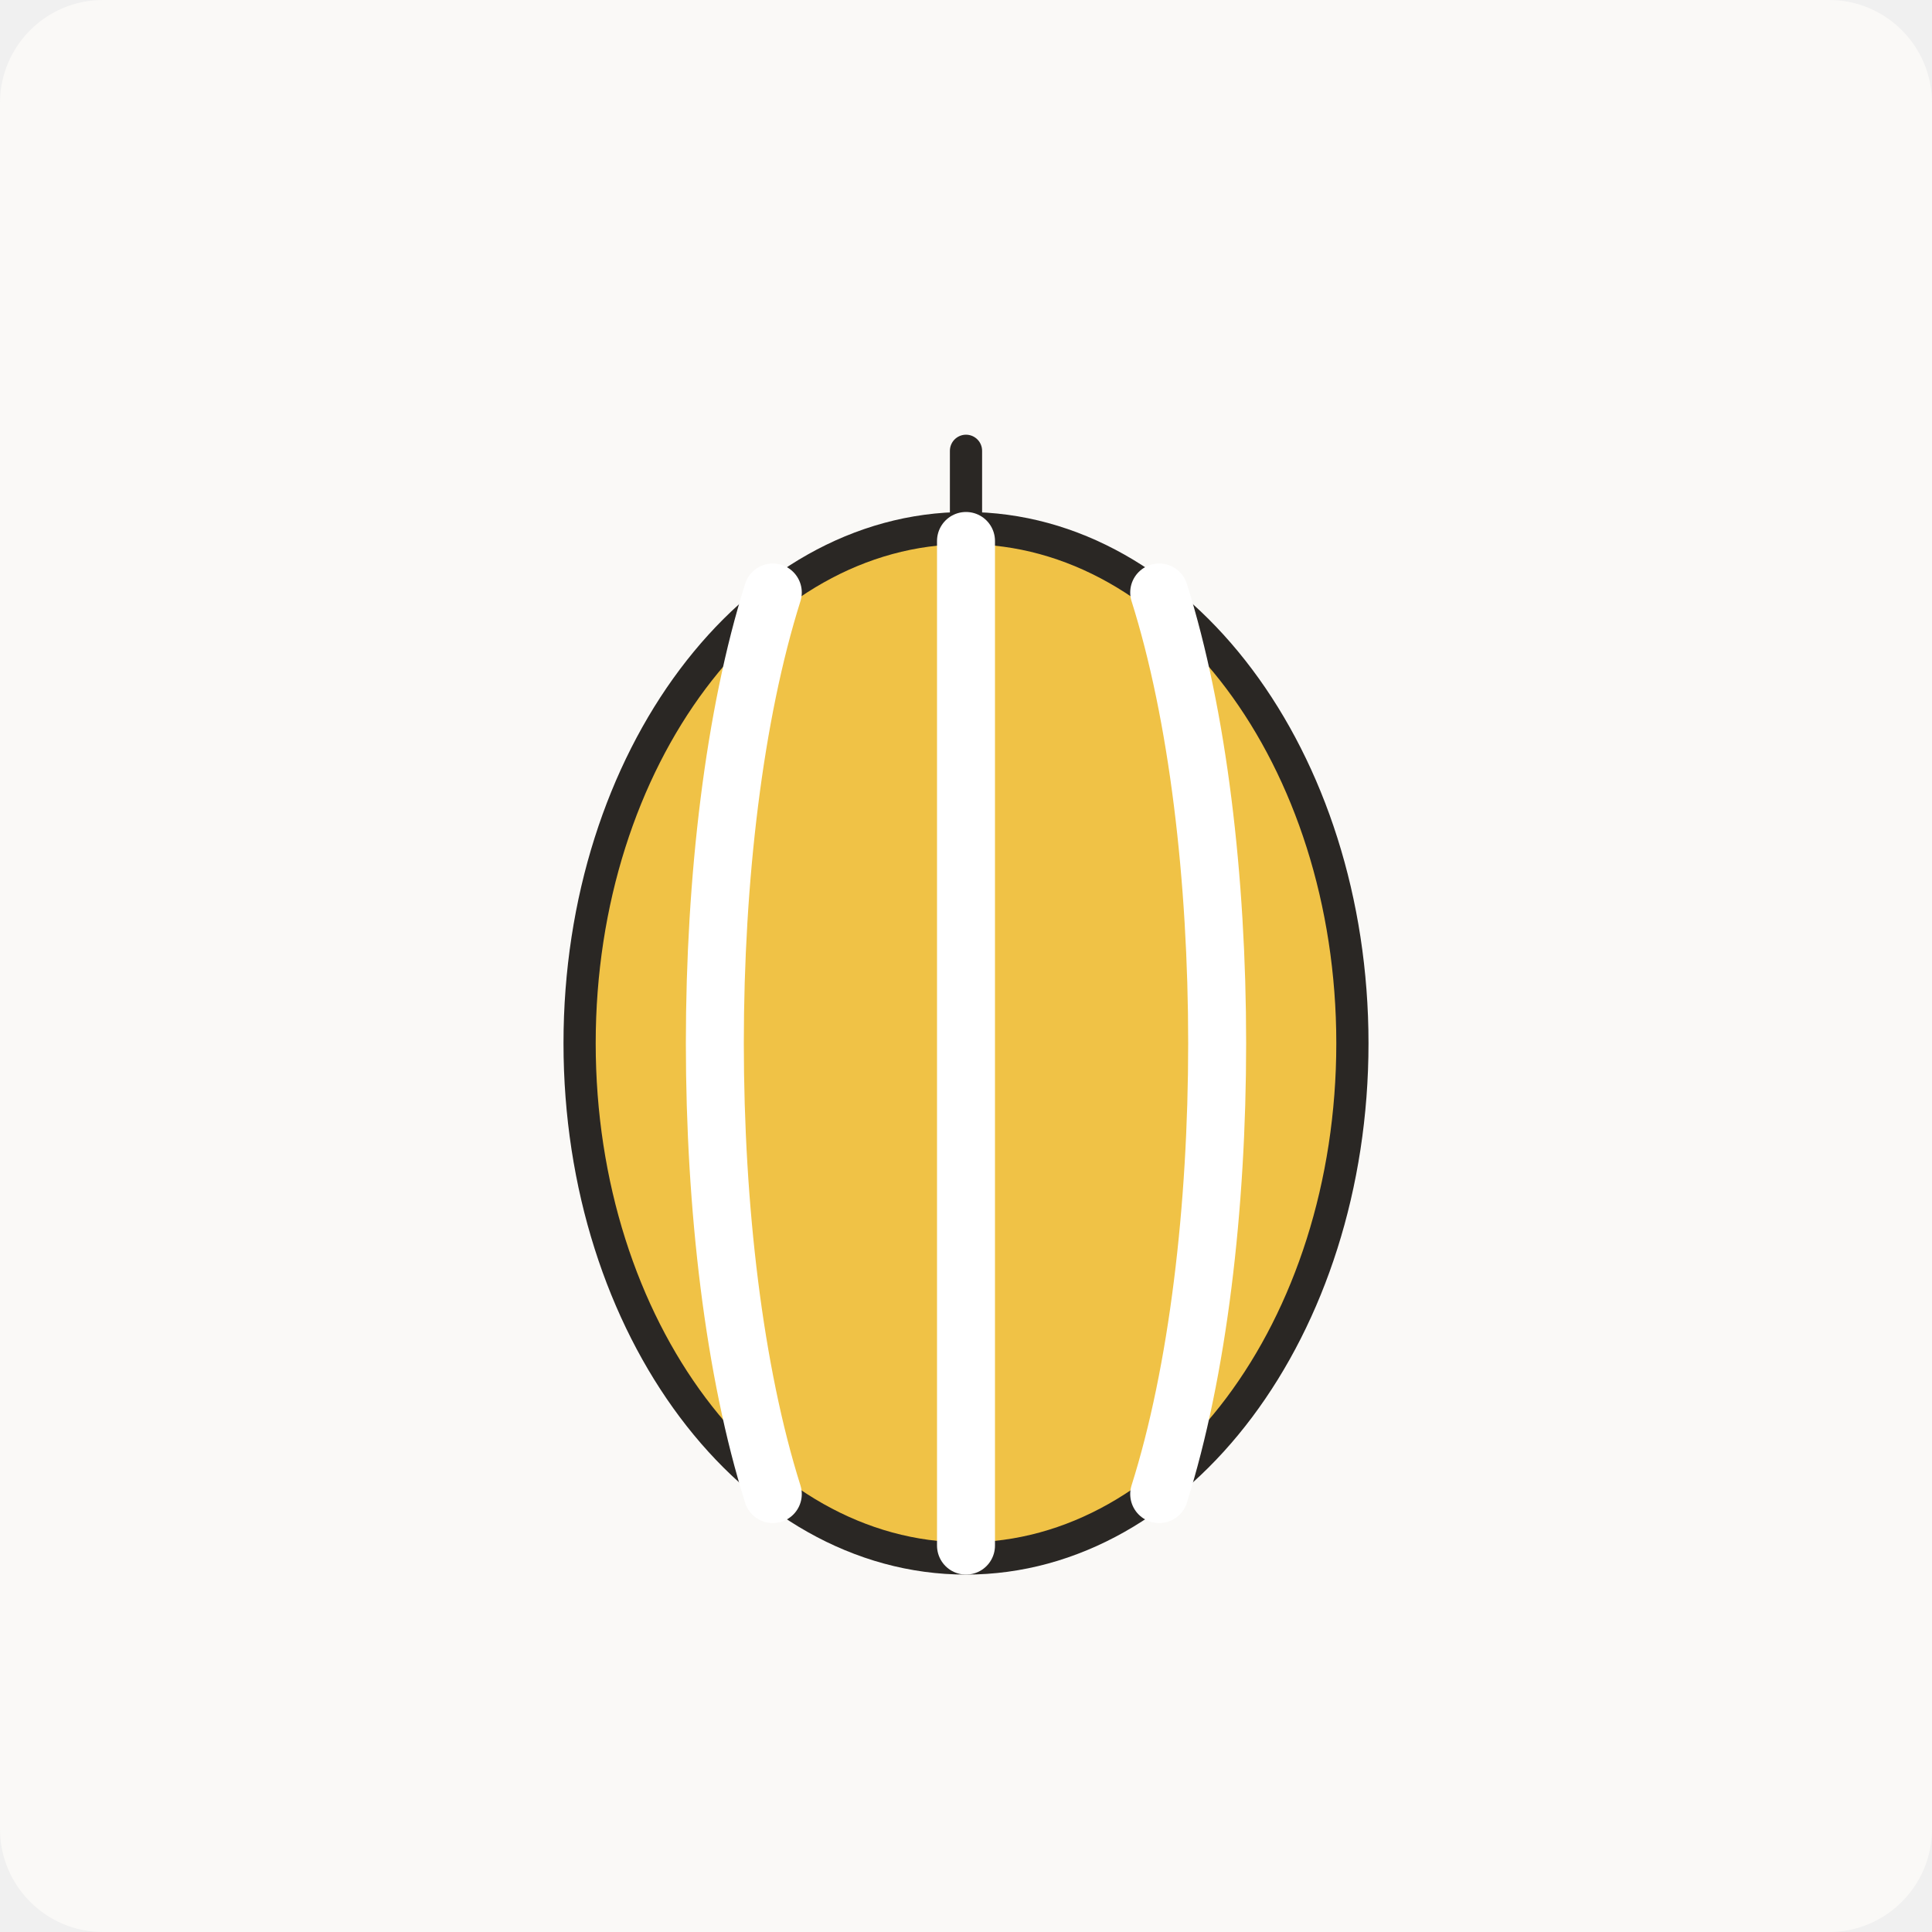
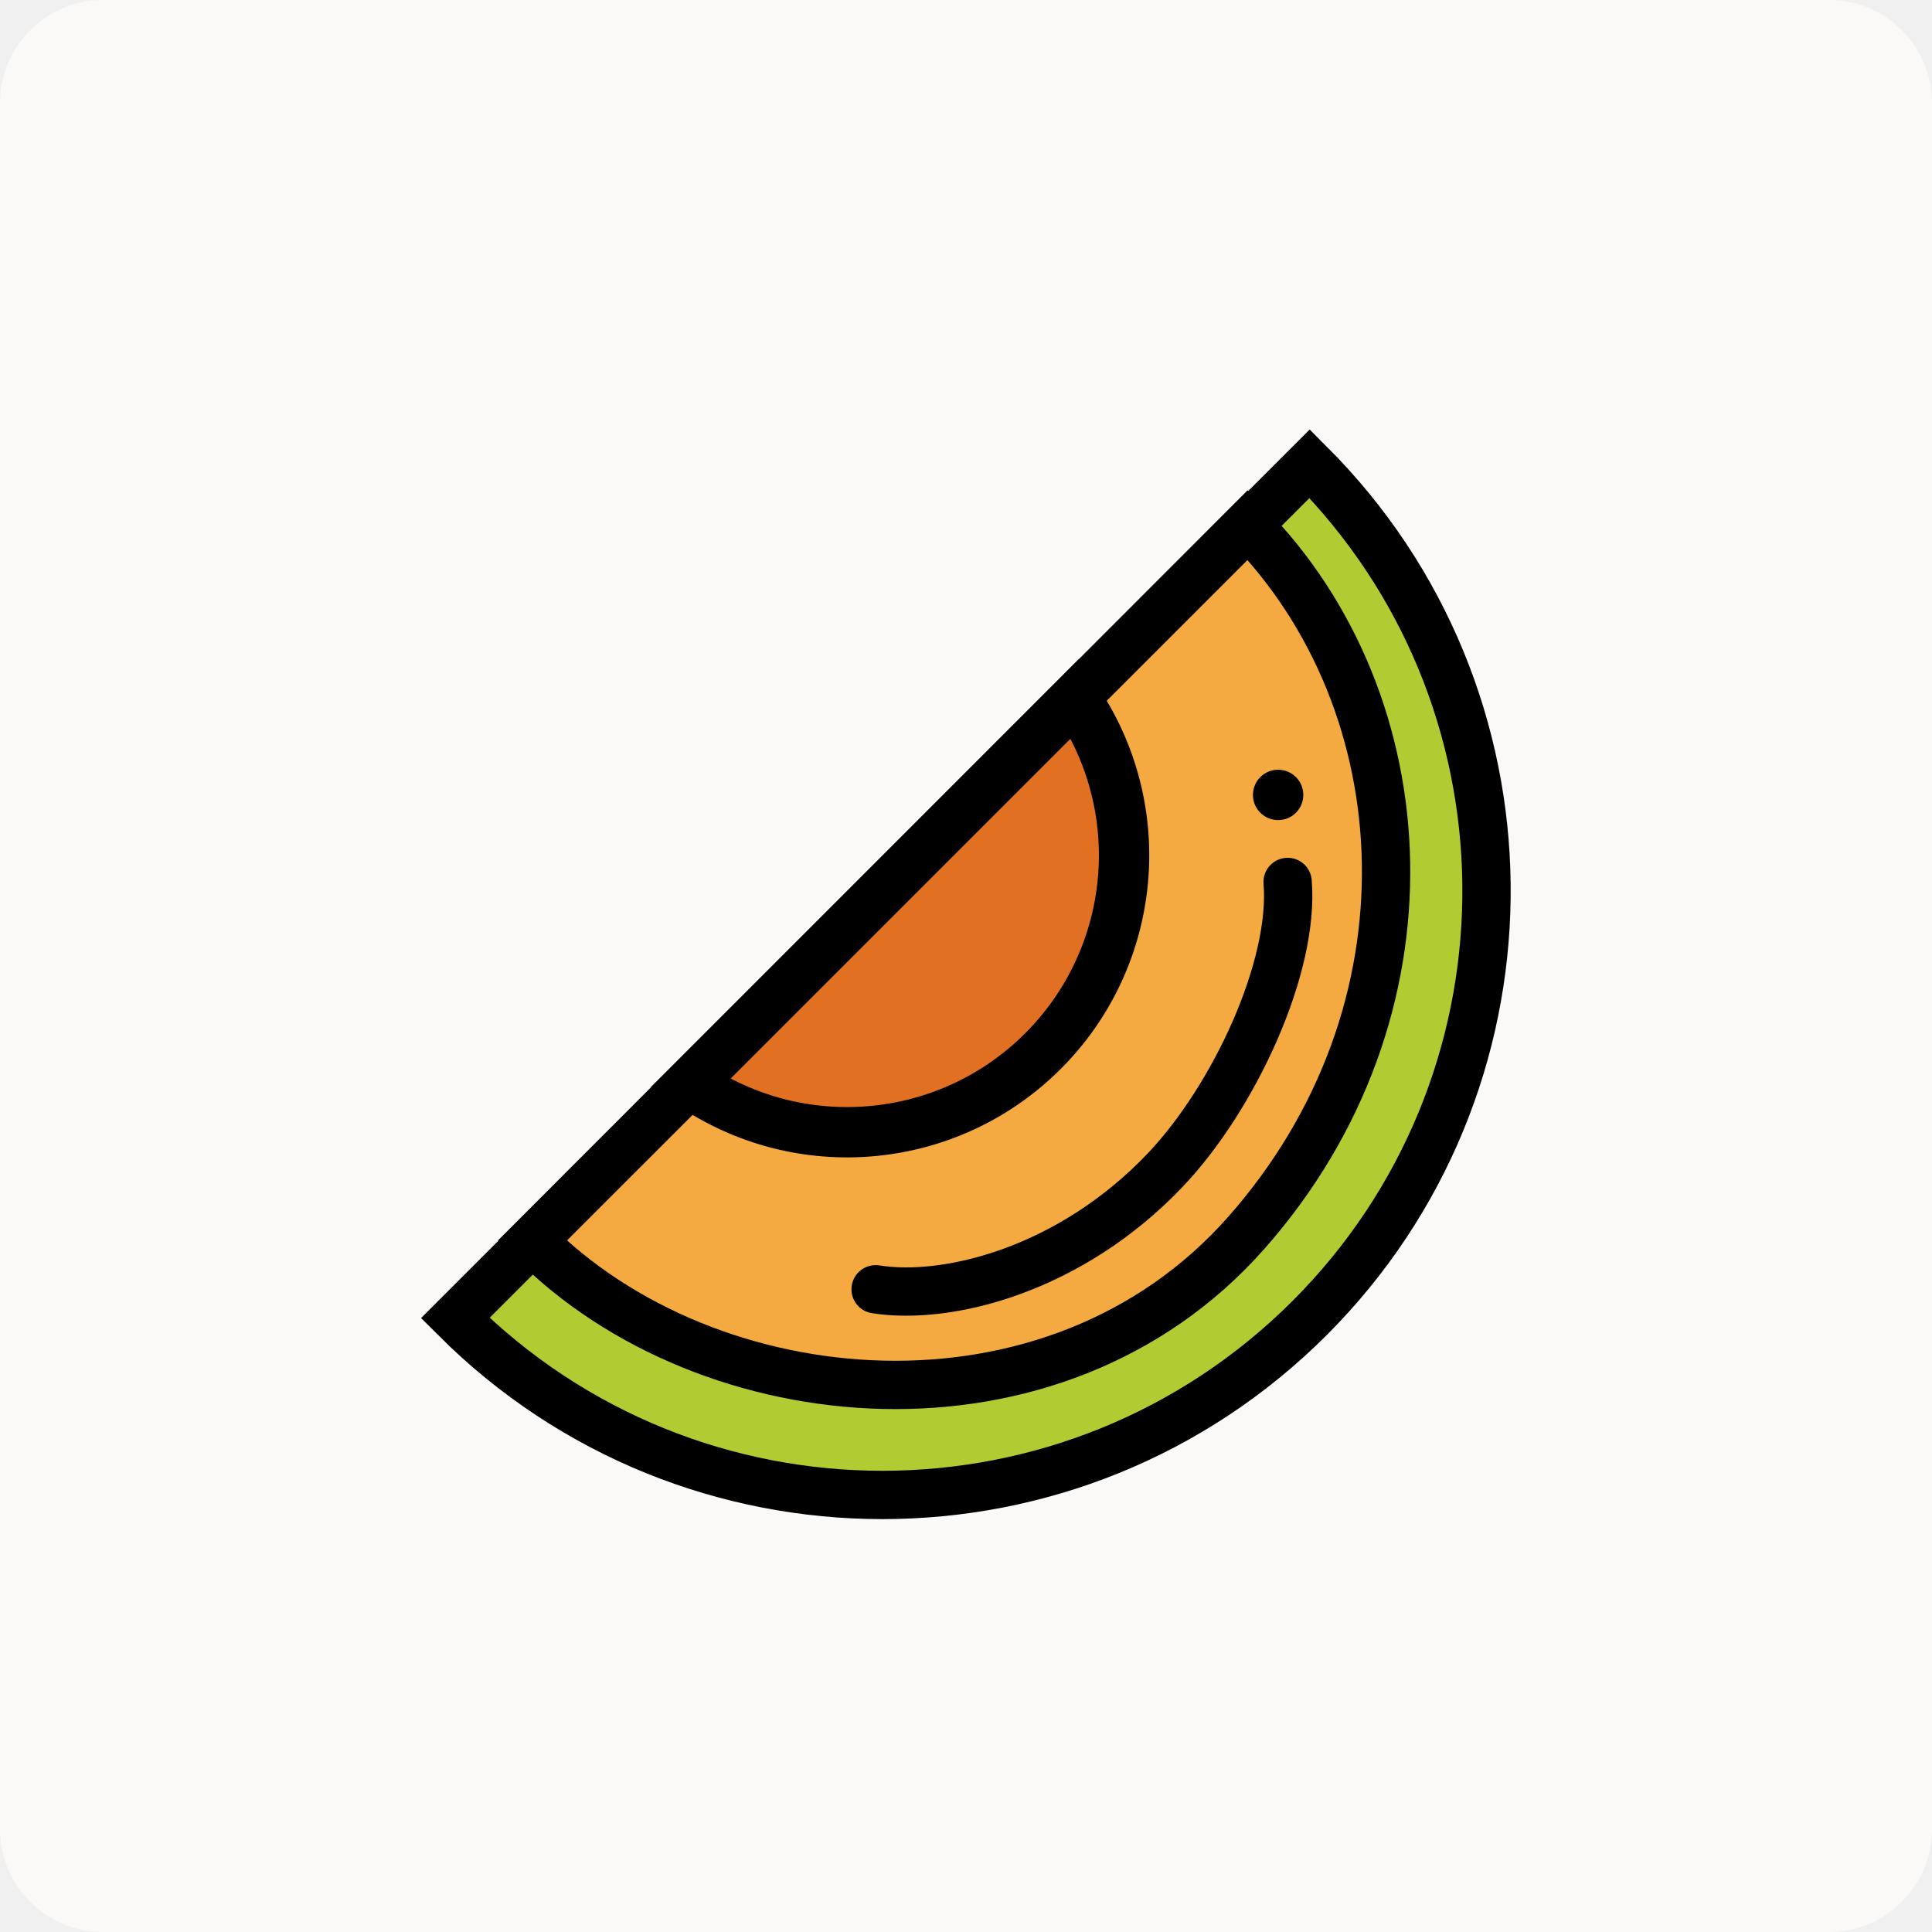
<svg xmlns="http://www.w3.org/2000/svg" width="300" height="300" viewBox="0 0 300 300" role="img">
  <rect width="300" height="300" fill="#FAF9F7" rx="16" />
-   <g fill="none" stroke="#2A2724" stroke-width="5" stroke-linejoin="round" stroke-linecap="round">
-     <ellipse cx="150" cy="162" rx="60" ry="80" fill="#F0C246" />
-     <path d="M150 82 V70" />
-     <g stroke="#FFFFFF" stroke-width="9">
-       <path d="M120 92 C108 130 108 194 120 232" />
-       <path d="M150 84 V240" />
-       <path d="M180 92 C192 130 192 194 180 232" />
+   <svg x="30" y="30" width="240" height="240" viewBox="0 0 72 72">
+     <g id="color">
+       <path fill="#b1cc33" d="m52.6 12.6a28.14 28.14 0 0 1-39.8 39.8z" />
+       <path fill="#f4aa41" d="m49.62 15.76c8.22 8.247 8.118 25.21-0.115 33.45-8.233 8.233-24.75 8.335-32.99 0.115z" />
+       <path fill="#e27022" d="m41.67 23.53a12.9 12.9 0 0 1-17.94 17.94z" />
    </g>
-   </g>
+     <g id="line">
+       <path fill="none" stroke="#000" stroke-miterlimit="10" stroke-width="2.251" d="m52.01 12.6c0.168 0.168 0.333 0.337 0.495 0.508 10.49 11.02 10.32 28.47-0.498 39.29-10.99 10.99-28.81 10.99-39.8 0.002z" />
+       <path fill="none" stroke="#000" stroke-miterlimit="10" stroke-width="2.251" d="m49.11 15.44c8.167 8.299 9.065 22.67-0.053 32.99-8.942 10.13-25.08 8.628-33.27 0.357z" />
+       <path fill="none" stroke="#000" stroke-miterlimit="10" stroke-width="2.345" d="m41.09 23.53a12.9 12.9 0 0 1-17.94 17.94z" />
+       <path fill="none" stroke="#000" stroke-linecap="round" stroke-linejoin="round" stroke-width="2.251" d="m31.79 51.06c3.369 0.537 9.099-0.913 13.52-5.585 3.186-3.371 5.996-9.423 5.673-13.39" />
+       <circle cx="50.54" cy="28.03" r="1.173" />
+     </g>
+   </svg>
</svg>
